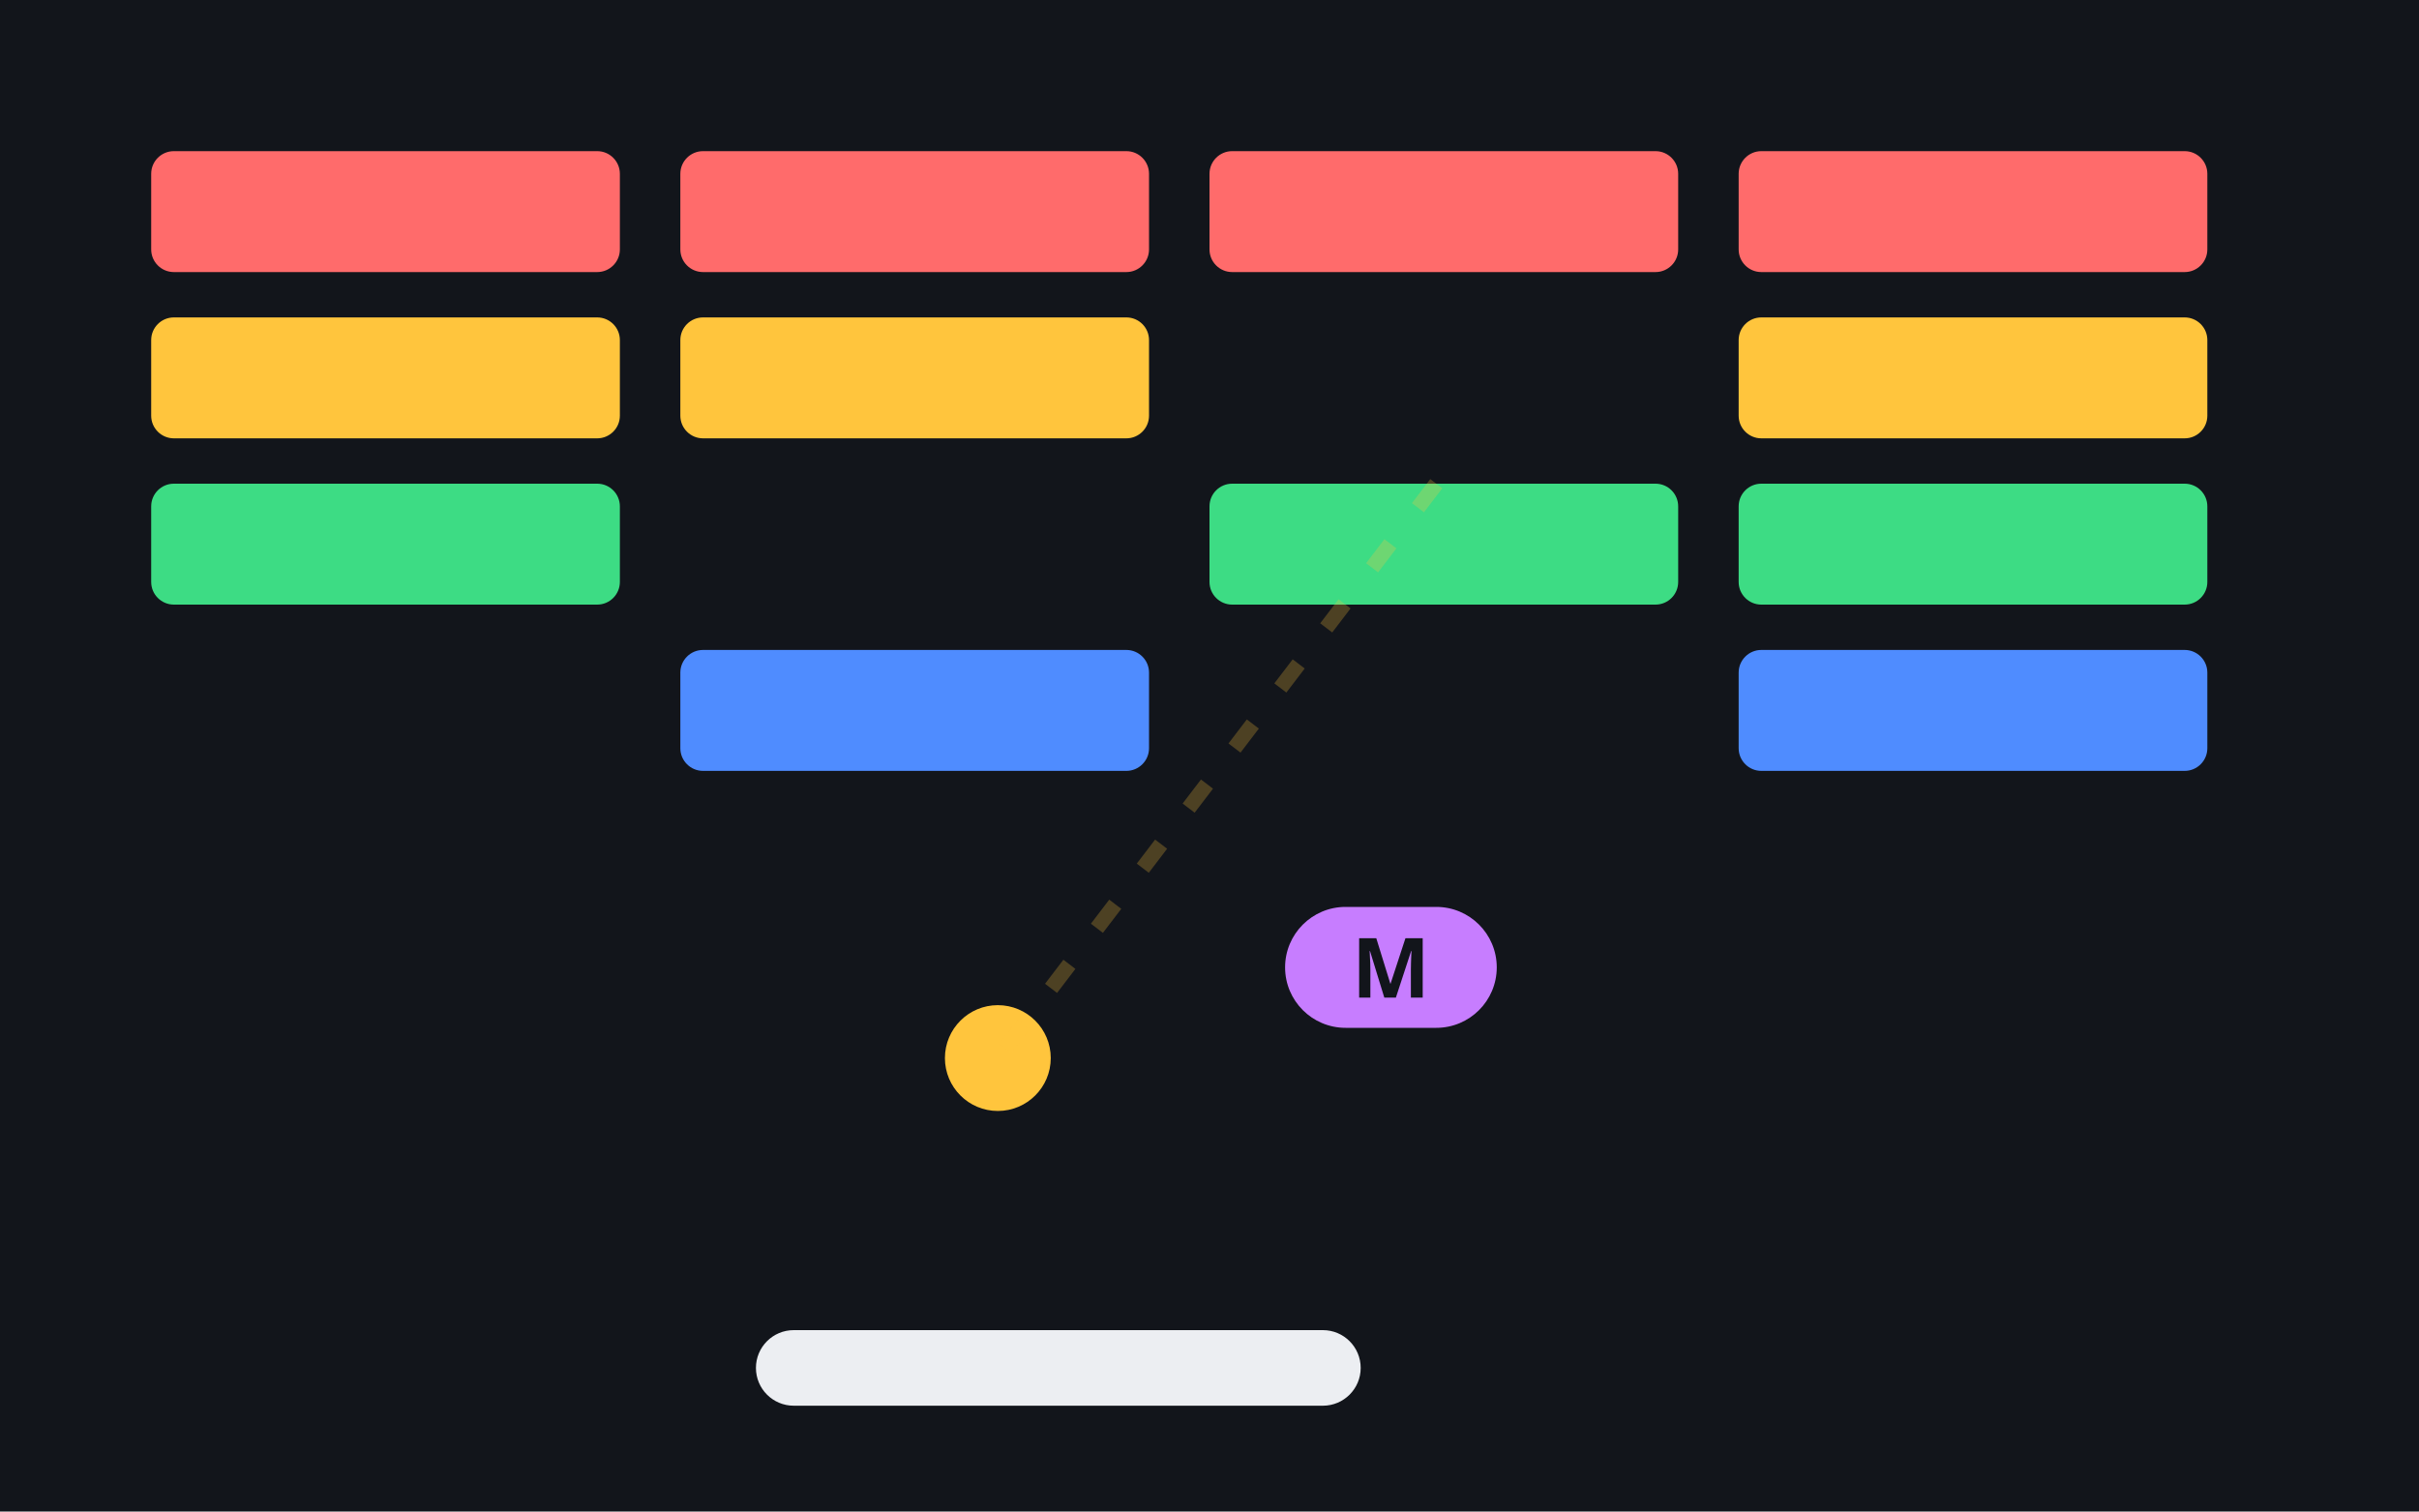
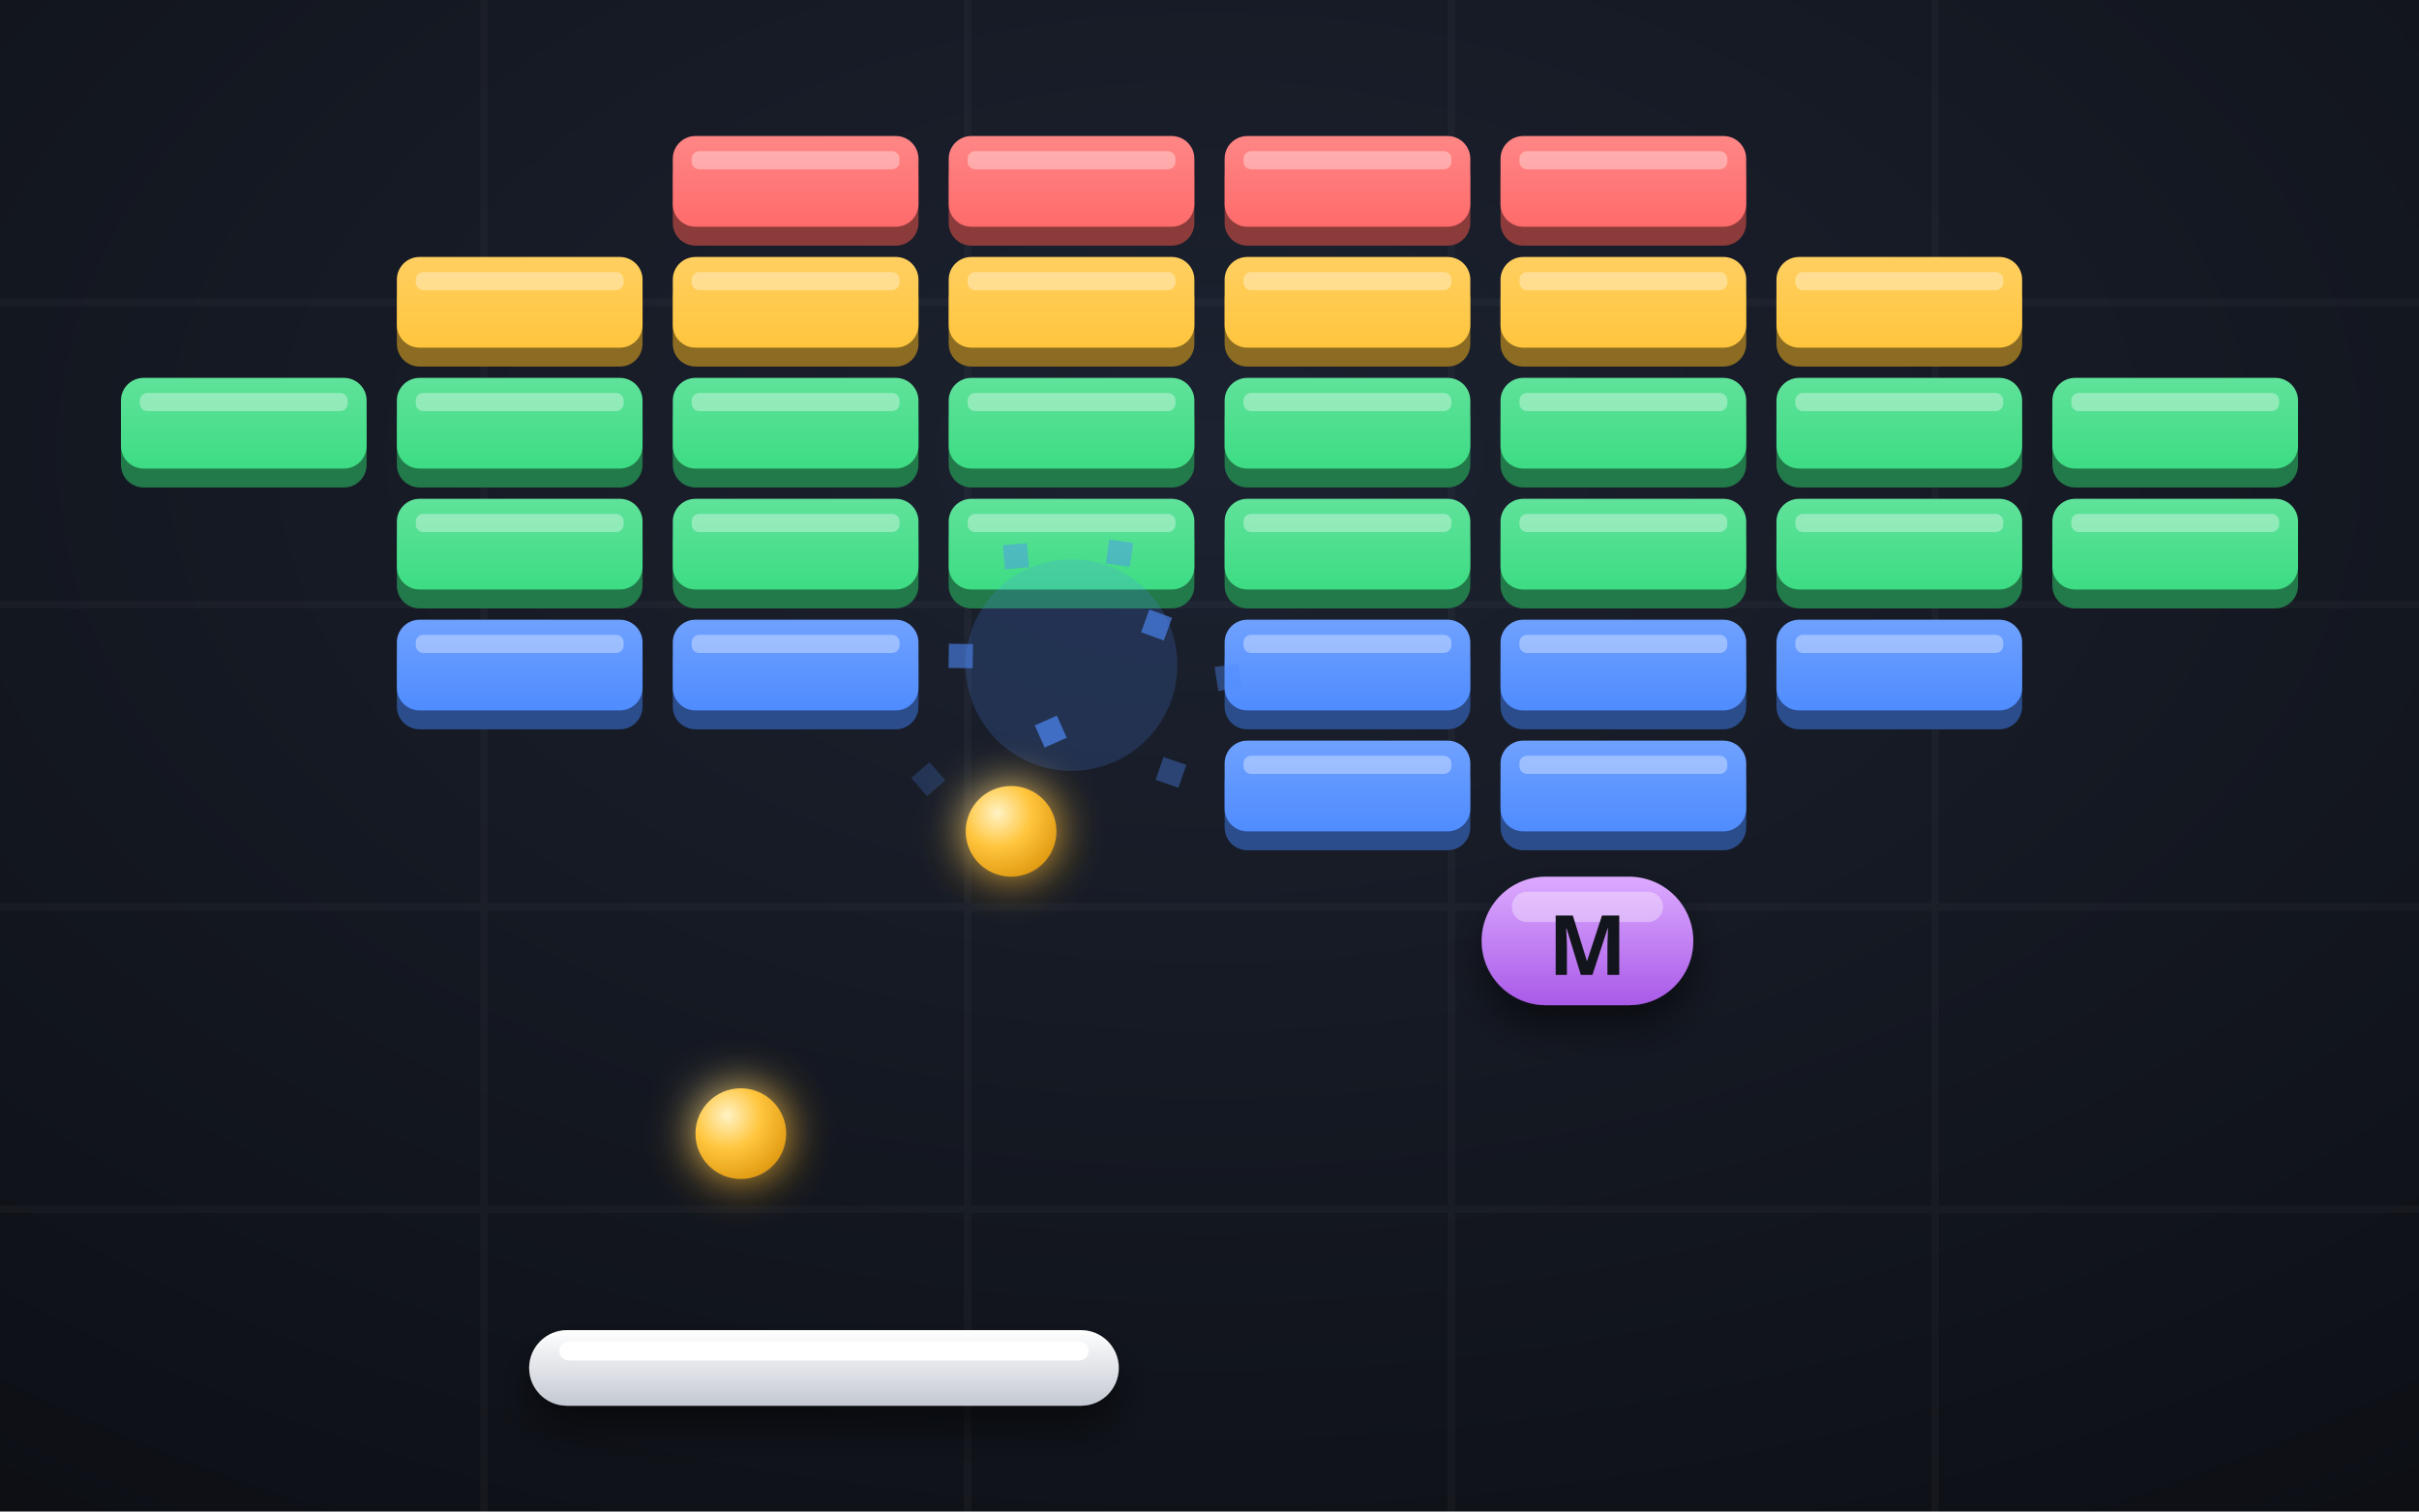
<svg xmlns="http://www.w3.org/2000/svg" viewBox="0 0 320 200">
-   <rect width="320" height="200" fill="#12151b" />
-   <g>
-     <rect x="20" y="20" width="62" height="16" rx="3" fill="#ff6b6b" />
-     <rect x="90" y="20" width="62" height="16" rx="3" fill="#ff6b6b" />
-     <rect x="160" y="20" width="62" height="16" rx="3" fill="#ff6b6b" />
-     <rect x="230" y="20" width="62" height="16" rx="3" fill="#ff6b6b" />
-     <rect x="20" y="42" width="62" height="16" rx="3" fill="#ffc53d" />
-     <rect x="90" y="42" width="62" height="16" rx="3" fill="#ffc53d" />
-     <rect x="230" y="42" width="62" height="16" rx="3" fill="#ffc53d" />
-     <rect x="20" y="64" width="62" height="16" rx="3" fill="#3ddc84" />
-     <rect x="160" y="64" width="62" height="16" rx="3" fill="#3ddc84" />
-     <rect x="230" y="64" width="62" height="16" rx="3" fill="#3ddc84" />
-     <rect x="90" y="86" width="62" height="16" rx="3" fill="#4f8cff" />
-     <rect x="230" y="86" width="62" height="16" rx="3" fill="#4f8cff" />
+   <defs>
+     <radialGradient id="bg" cx=".5" cy=".3" r=".9">
+       <stop offset="0" stop-color="#1c2230" />
+       <stop offset="1" stop-color="#0c0e13" />
+     </radialGradient>
+     <linearGradient id="g1" x1="0" y1="0" x2="0" y2="1">
+       <stop offset="0" stop-color="#6fa1ff" />
+       <stop offset="1" stop-color="#4f8cff" />
+     </linearGradient>
+     <linearGradient id="g2" x1="0" y1="0" x2="0" y2="1">
+       <stop offset="0" stop-color="#60e29a" />
+       <stop offset="1" stop-color="#3ddc84" />
+     </linearGradient>
+     <linearGradient id="g3" x1="0" y1="0" x2="0" y2="1">
+       <stop offset="0" stop-color="#ffcf60" />
+       <stop offset="1" stop-color="#ffc53d" />
+     </linearGradient>
+     <linearGradient id="g4" x1="0" y1="0" x2="0" y2="1">
+       <stop offset="0" stop-color="#ff8686" />
+       <stop offset="1" stop-color="#ff6b6b" />
+     </linearGradient>
+     <radialGradient id="ball" cx=".35" cy=".3" r=".75">
+       <stop offset="0" stop-color="#fff3c4" />
+       <stop offset=".5" stop-color="#ffc53d" />
+       <stop offset="1" stop-color="#e09a12" />
+     </radialGradient>
+     <linearGradient id="pad" x1="0" y1="0" x2="0" y2="1">
+       <stop offset="0" stop-color="#ffffff" />
+       <stop offset="1" stop-color="#c3c8d2" />
+     </linearGradient>
+     <linearGradient id="cap" x1="0" y1="0" x2="0" y2="1">
+       <stop offset="0" stop-color="#dcaaff" />
+       <stop offset="1" stop-color="#a95ae8" />
+     </linearGradient>
+     <filter id="glow" x="-100%" y="-100%" width="300%" height="300%">
+       <feGaussianBlur stdDeviation="3" result="b" />
+       <feMerge>
+         <feMergeNode in="b" />
+         <feMergeNode in="SourceGraphic" />
+       </feMerge>
+     </filter>
+     <filter id="ds" x="-20%" y="-50%" width="140%" height="250%">
+       <feDropShadow dx="0" dy="3" stdDeviation="2.5" flood-opacity=".5" />
+     </filter>
+   </defs>
+   <rect width="320" height="200" fill="url(#bg)" />
+   <g stroke="#fff" stroke-opacity=".03">
+     <path d="M0 40H320M0 80H320M0 120H320M0 160H320M64 0V200M128 0V200M192 0V200M256 0V200" />
  </g>
-   <rect x="170" y="120" width="28" height="16" rx="8" fill="#c77dff" />
-   <text x="184" y="132" font-family="system-ui,sans-serif" font-size="11" font-weight="700" fill="#12151b" text-anchor="middle">M</text>
-   <circle cx="132" cy="140" r="7" fill="#ffc53d" />
-   <path d="M190 64 L132 140" stroke="#ffc53d" stroke-opacity=".25" stroke-width="2" stroke-dasharray="4 6" />
-   <rect x="100" y="176" width="80" height="10" rx="5" fill="#eceef2" />
+   <rect x="89.0" y="20.5" width="32.5" height="12" rx="3" fill="#8c3b3b" />
+   <rect x="89.0" y="18" width="32.5" height="12" rx="3" fill="url(#g4)" />
+   <rect x="91.5" y="20" width="27.5" height="2.4" rx="1" fill="#fff" opacity=".35" />
+   <rect x="125.5" y="20.5" width="32.5" height="12" rx="3" fill="#8c3b3b" />
+   <rect x="125.5" y="18" width="32.5" height="12" rx="3" fill="url(#g4)" />
+   <rect x="128.0" y="20" width="27.5" height="2.4" rx="1" fill="#fff" opacity=".35" />
+   <rect x="162.0" y="20.5" width="32.5" height="12" rx="3" fill="#8c3b3b" />
+   <rect x="162.0" y="18" width="32.5" height="12" rx="3" fill="url(#g4)" />
+   <rect x="164.5" y="20" width="27.5" height="2.4" rx="1" fill="#fff" opacity=".35" />
+   <rect x="198.5" y="20.5" width="32.5" height="12" rx="3" fill="#8c3b3b" />
+   <rect x="198.5" y="18" width="32.5" height="12" rx="3" fill="url(#g4)" />
+   <rect x="201.0" y="20" width="27.5" height="2.4" rx="1" fill="#fff" opacity=".35" />
+   <rect x="52.5" y="36.5" width="32.5" height="12" rx="3" fill="#8c6c22" />
+   <rect x="52.5" y="34" width="32.5" height="12" rx="3" fill="url(#g3)" />
+   <rect x="55.0" y="36" width="27.5" height="2.4" rx="1" fill="#fff" opacity=".35" />
+   <rect x="89.0" y="36.5" width="32.5" height="12" rx="3" fill="#8c6c22" />
+   <rect x="89.0" y="34" width="32.5" height="12" rx="3" fill="url(#g3)" />
+   <rect x="91.5" y="36" width="27.5" height="2.4" rx="1" fill="#fff" opacity=".35" />
+   <rect x="125.5" y="36.5" width="32.5" height="12" rx="3" fill="#8c6c22" />
+   <rect x="125.5" y="34" width="32.5" height="12" rx="3" fill="url(#g3)" />
+   <rect x="128.0" y="36" width="27.5" height="2.4" rx="1" fill="#fff" opacity=".35" />
+   <rect x="162.0" y="36.5" width="32.5" height="12" rx="3" fill="#8c6c22" />
+   <rect x="162.0" y="34" width="32.5" height="12" rx="3" fill="url(#g3)" />
+   <rect x="164.5" y="36" width="27.5" height="2.4" rx="1" fill="#fff" opacity=".35" />
+   <rect x="198.5" y="36.5" width="32.5" height="12" rx="3" fill="#8c6c22" />
+   <rect x="198.5" y="34" width="32.5" height="12" rx="3" fill="url(#g3)" />
+   <rect x="201.0" y="36" width="27.5" height="2.4" rx="1" fill="#fff" opacity=".35" />
+   <rect x="235.0" y="36.5" width="32.5" height="12" rx="3" fill="#8c6c22" />
+   <rect x="235.0" y="34" width="32.5" height="12" rx="3" fill="url(#g3)" />
+   <rect x="237.5" y="36" width="27.5" height="2.4" rx="1" fill="#fff" opacity=".35" />
+   <rect x="16.0" y="52.5" width="32.5" height="12" rx="3" fill="#227949" />
+   <rect x="16.0" y="50" width="32.5" height="12" rx="3" fill="url(#g2)" />
+   <rect x="18.5" y="52" width="27.5" height="2.4" rx="1" fill="#fff" opacity=".35" />
+   <rect x="52.5" y="52.5" width="32.5" height="12" rx="3" fill="#227949" />
+   <rect x="52.5" y="50" width="32.5" height="12" rx="3" fill="url(#g2)" />
+   <rect x="55.0" y="52" width="27.5" height="2.4" rx="1" fill="#fff" opacity=".35" />
+   <rect x="89.0" y="52.5" width="32.5" height="12" rx="3" fill="#227949" />
+   <rect x="89.0" y="50" width="32.5" height="12" rx="3" fill="url(#g2)" />
+   <rect x="91.5" y="52" width="27.5" height="2.4" rx="1" fill="#fff" opacity=".35" />
+   <rect x="125.5" y="52.5" width="32.5" height="12" rx="3" fill="#227949" />
+   <rect x="125.5" y="50" width="32.5" height="12" rx="3" fill="url(#g2)" />
+   <rect x="128.0" y="52" width="27.5" height="2.4" rx="1" fill="#fff" opacity=".35" />
+   <rect x="162.0" y="52.5" width="32.5" height="12" rx="3" fill="#227949" />
+   <rect x="162.0" y="50" width="32.5" height="12" rx="3" fill="url(#g2)" />
+   <rect x="164.5" y="52" width="27.5" height="2.4" rx="1" fill="#fff" opacity=".35" />
+   <rect x="198.5" y="52.5" width="32.5" height="12" rx="3" fill="#227949" />
+   <rect x="198.5" y="50" width="32.5" height="12" rx="3" fill="url(#g2)" />
+   <rect x="201.0" y="52" width="27.5" height="2.4" rx="1" fill="#fff" opacity=".35" />
+   <rect x="235.0" y="52.5" width="32.5" height="12" rx="3" fill="#227949" />
+   <rect x="235.0" y="50" width="32.5" height="12" rx="3" fill="url(#g2)" />
+   <rect x="237.5" y="52" width="27.5" height="2.4" rx="1" fill="#fff" opacity=".35" />
+   <rect x="271.5" y="52.5" width="32.5" height="12" rx="3" fill="#227949" />
+   <rect x="271.5" y="50" width="32.5" height="12" rx="3" fill="url(#g2)" />
+   <rect x="274.0" y="52" width="27.5" height="2.4" rx="1" fill="#fff" opacity=".35" />
+   <rect x="52.5" y="68.5" width="32.5" height="12" rx="3" fill="#227949" />
+   <rect x="52.5" y="66" width="32.5" height="12" rx="3" fill="url(#g2)" />
+   <rect x="55.0" y="68" width="27.5" height="2.4" rx="1" fill="#fff" opacity=".35" />
+   <rect x="89.0" y="68.5" width="32.5" height="12" rx="3" fill="#227949" />
+   <rect x="89.0" y="66" width="32.5" height="12" rx="3" fill="url(#g2)" />
+   <rect x="91.5" y="68" width="27.5" height="2.4" rx="1" fill="#fff" opacity=".35" />
+   <rect x="125.5" y="68.5" width="32.5" height="12" rx="3" fill="#227949" />
+   <rect x="125.5" y="66" width="32.5" height="12" rx="3" fill="url(#g2)" />
+   <rect x="128.0" y="68" width="27.5" height="2.4" rx="1" fill="#fff" opacity=".35" />
+   <rect x="162.0" y="68.5" width="32.5" height="12" rx="3" fill="#227949" />
+   <rect x="162.0" y="66" width="32.5" height="12" rx="3" fill="url(#g2)" />
+   <rect x="164.5" y="68" width="27.5" height="2.4" rx="1" fill="#fff" opacity=".35" />
+   <rect x="198.5" y="68.5" width="32.5" height="12" rx="3" fill="#227949" />
+   <rect x="198.5" y="66" width="32.5" height="12" rx="3" fill="url(#g2)" />
+   <rect x="201.0" y="68" width="27.5" height="2.4" rx="1" fill="#fff" opacity=".35" />
+   <rect x="235.0" y="68.5" width="32.5" height="12" rx="3" fill="#227949" />
+   <rect x="235.0" y="66" width="32.5" height="12" rx="3" fill="url(#g2)" />
+   <rect x="237.5" y="68" width="27.5" height="2.4" rx="1" fill="#fff" opacity=".35" />
+   <rect x="271.5" y="68.5" width="32.5" height="12" rx="3" fill="#227949" />
+   <rect x="271.5" y="66" width="32.5" height="12" rx="3" fill="url(#g2)" />
+   <rect x="274.0" y="68" width="27.5" height="2.4" rx="1" fill="#fff" opacity=".35" />
+   <rect x="52.5" y="84.5" width="32.5" height="12" rx="3" fill="#2b4d8c" />
+   <rect x="52.5" y="82" width="32.5" height="12" rx="3" fill="url(#g1)" />
+   <rect x="55.0" y="84" width="27.5" height="2.4" rx="1" fill="#fff" opacity=".35" />
+   <rect x="89.0" y="84.5" width="32.5" height="12" rx="3" fill="#2b4d8c" />
+   <rect x="89.0" y="82" width="32.5" height="12" rx="3" fill="url(#g1)" />
+   <rect x="91.5" y="84" width="27.5" height="2.4" rx="1" fill="#fff" opacity=".35" />
+   <rect x="162.0" y="84.5" width="32.5" height="12" rx="3" fill="#2b4d8c" />
+   <rect x="162.0" y="82" width="32.5" height="12" rx="3" fill="url(#g1)" />
+   <rect x="164.5" y="84" width="27.5" height="2.4" rx="1" fill="#fff" opacity=".35" />
+   <rect x="198.5" y="84.5" width="32.5" height="12" rx="3" fill="#2b4d8c" />
+   <rect x="198.5" y="82" width="32.5" height="12" rx="3" fill="url(#g1)" />
+   <rect x="201.0" y="84" width="27.5" height="2.4" rx="1" fill="#fff" opacity=".35" />
+   <rect x="235.0" y="84.5" width="32.5" height="12" rx="3" fill="#2b4d8c" />
+   <rect x="235.0" y="82" width="32.5" height="12" rx="3" fill="url(#g1)" />
+   <rect x="237.5" y="84" width="27.5" height="2.4" rx="1" fill="#fff" opacity=".35" />
+   <rect x="162.0" y="100.5" width="32.5" height="12" rx="3" fill="#2b4d8c" />
+   <rect x="162.0" y="98" width="32.5" height="12" rx="3" fill="url(#g1)" />
+   <rect x="164.5" y="100" width="27.5" height="2.4" rx="1" fill="#fff" opacity=".35" />
+   <rect x="198.5" y="100.5" width="32.5" height="12" rx="3" fill="#2b4d8c" />
+   <rect x="198.5" y="98" width="32.5" height="12" rx="3" fill="url(#g1)" />
+   <rect x="201.0" y="100" width="27.5" height="2.4" rx="1" fill="#fff" opacity=".35" />
+   <circle cx="141.75" cy="88.0" r="14" fill="#4f8cff" opacity=".18" />
+   <rect x="160.9" y="88.0" width="3.2" height="3.2" fill="#4f8cff" opacity="0.39" transform="rotate(81 162.5 89.6)" />
+   <rect x="153.3" y="100.6" width="3.2" height="3.2" fill="#4f8cff" opacity="0.35" transform="rotate(19 154.9 102.2)" />
+   <rect x="137.4" y="95.2" width="3.2" height="3.2" fill="#4f8cff" opacity="0.67" transform="rotate(66 139.0 96.8)" />
+   <rect x="121.2" y="101.5" width="3.2" height="3.2" fill="#4f8cff" opacity="0.21" transform="rotate(49 122.8 103.1)" />
+   <rect x="125.5" y="85.2" width="3.2" height="3.2" fill="#4f8cff" opacity="0.57" transform="rotate(1 127.1 86.8)" />
+   <rect x="132.8" y="72.0" width="3.2" height="3.2" fill="#4f8cff" opacity="0.43" transform="rotate(85 134.4 73.6)" />
+   <rect x="146.5" y="71.6" width="3.2" height="3.2" fill="#4f8cff" opacity="0.43" transform="rotate(8 148.1 73.2)" />
+   <rect x="151.4" y="81.1" width="3.2" height="3.2" fill="#4f8cff" opacity="0.62" transform="rotate(20 153.0 82.7)" />
+   <g filter="url(#ds)">
+     <rect x="196" y="116" width="28" height="17" rx="8.5" fill="url(#cap)" />
+   </g>
+   <rect x="200" y="118" width="20" height="4" rx="2" fill="#fff" opacity=".35" />
+   <text x="210" y="129" font-family="system-ui,sans-serif" font-size="11" font-weight="800" fill="#12151b" text-anchor="middle">M</text>
+   <circle cx="133.75" cy="110.0" r="6" fill="url(#ball)" filter="url(#glow)" />
+   <circle cx="98" cy="150" r="6" fill="url(#ball)" filter="url(#glow)" />
+   <g filter="url(#ds)">
+     <rect x="70" y="176" width="78" height="10" rx="5" fill="url(#pad)" />
+   </g>
+   <rect x="74" y="177.5" width="70" height="2.5" rx="1.2" fill="#fff" />
</svg>
